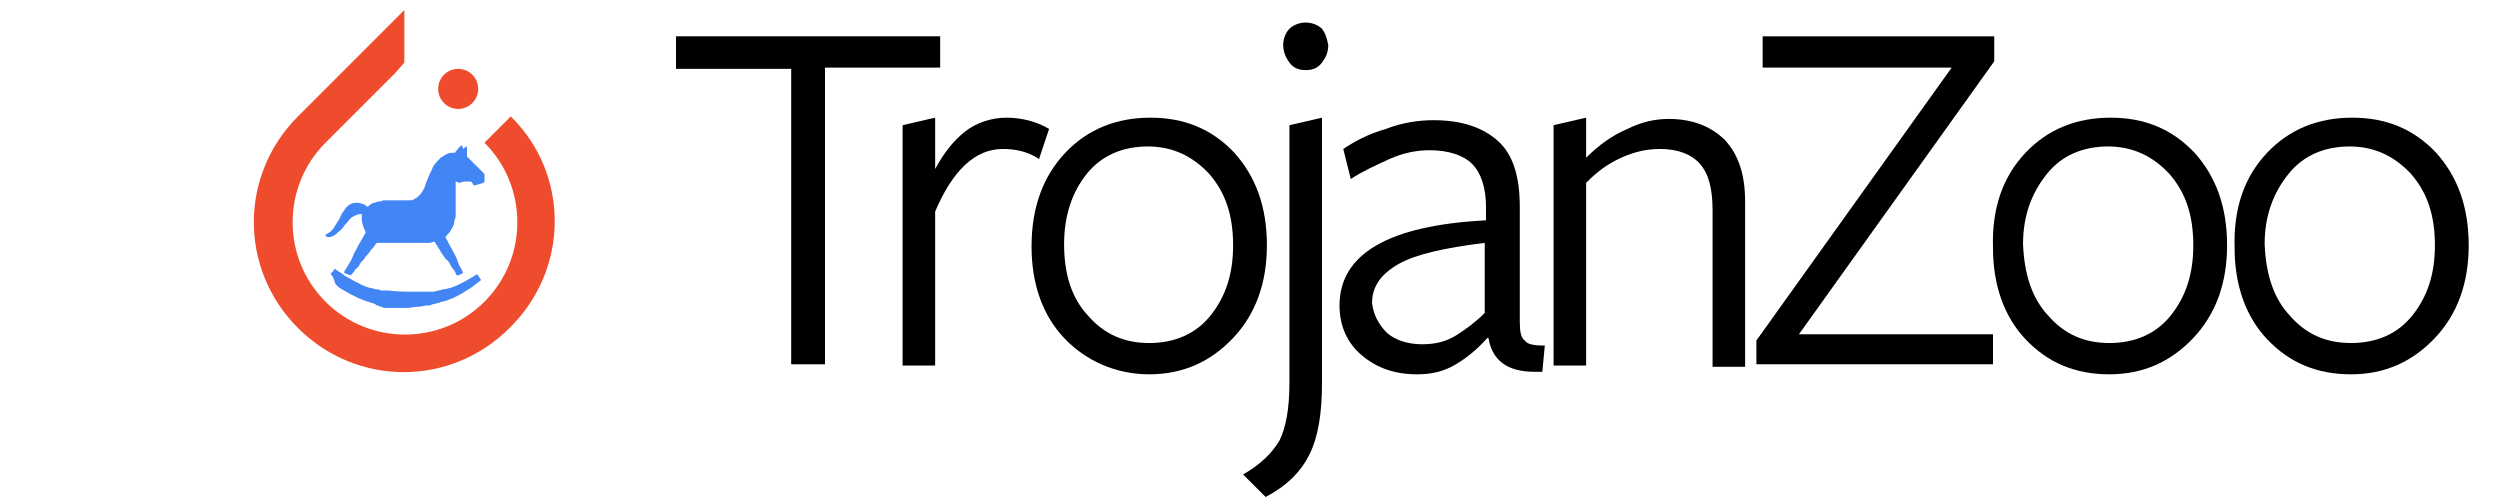
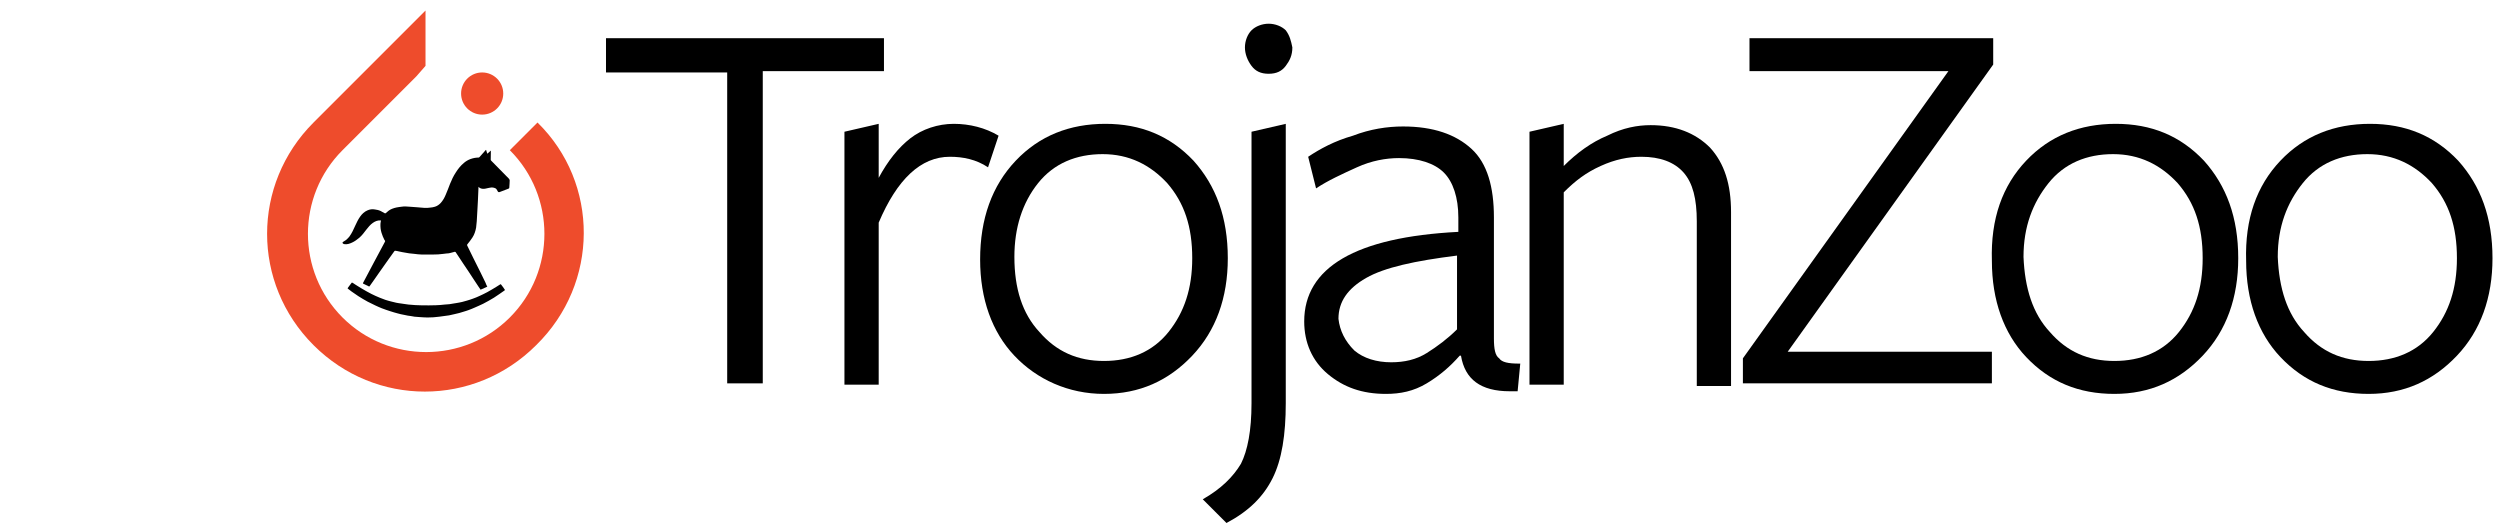
- <svg xmlns="http://www.w3.org/2000/svg" version="1.1" id="Layer_1" x="0px" y="0px" viewBox="0 0 199.7 40.2" enable-background="new 0 0 199.7 40.2" xml:space="preserve">
+ <svg xmlns="http://www.w3.org/2000/svg" version="1.1" id="Layer_1" x="0px" y="0px" viewBox="0 0 189.77 40.2" enable-background="new 0 0 189.77 40.2" xml:space="preserve">
  <g>
    <path fill="#EE4C2C" d="M40.8,9.3l-2.1,2.1c3.5,3.5,3.5,9.2,0,12.7s-9.2,3.5-12.7,0s-3.5-9.2,0-12.7l0,0l5.6-5.6L32.3,5l0,0V0.8   l-8.5,8.5c-4.7,4.7-4.7,12.2,0,16.9s12.2,4.7,16.9,0C45.5,21.5,45.5,13.9,40.8,9.3z" />
    <circle fill="#EE4C2C" cx="36.6" cy="7.1" r="1.6" />
  </g>
  <g enable-background="new    ">
-     <path d="M53.9,2.9h21.2v2.5h-9.2v23.7h-2.7V5.5h-9.2V2.9z" />
-     <path d="M72.1,10l2.6-0.6v4.1c0.7-1.3,1.5-2.3,2.4-3s2.1-1.1,3.3-1.1c1.2,0,2.4,0.3,3.4,0.9L83,12.7c-0.9-0.6-1.9-0.8-2.9-0.8   c-2.2,0-4,1.7-5.4,5v12.3h-2.6V10z" />
-     <path d="M85.1,12.2c1.8-1.9,4.1-2.8,6.8-2.8s4.9,0.9,6.7,2.8c1.7,1.9,2.6,4.3,2.6,7.4c0,3-0.9,5.5-2.7,7.4c-1.8,1.9-4,2.9-6.7,2.9   S86.7,28.8,85,27c-1.7-1.8-2.6-4.3-2.6-7.3C82.4,16.6,83.3,14.1,85.1,12.2z M86.9,25.2c1.3,1.5,2.9,2.2,4.9,2.2s3.7-0.7,4.9-2.2   c1.2-1.5,1.8-3.3,1.8-5.6c0-2.4-0.6-4.2-1.9-5.7c-1.3-1.4-2.9-2.2-4.9-2.2s-3.7,0.7-4.9,2.2S85,17.3,85,19.5   C85,21.9,85.6,23.8,86.9,25.2z" />
+     <path d="M45.9,2.9h21.2v2.5h-9.2v23.7h-2.7V5.5H46V2.9H45.9z" />
+     <path d="M64.1,10l2.6-0.6v4.1c0.7-1.3,1.5-2.3,2.4-3s2.1-1.1,3.3-1.1c1.2,0,2.4,0.3,3.4,0.9L75,12.7c-0.9-0.6-1.9-0.8-2.9-0.8   c-2.2,0-4,1.7-5.4,5v12.3h-2.6V10z" />
+     <path d="M77.1,12.2c1.8-1.9,4.1-2.8,6.8-2.8s4.9,0.9,6.7,2.8c1.7,1.9,2.6,4.3,2.6,7.4c0,3-0.9,5.5-2.7,7.4c-1.8,1.9-4,2.9-6.7,2.9   S78.7,28.8,77,27s-2.6-4.3-2.6-7.3C74.4,16.6,75.3,14.1,77.1,12.2z M78.9,25.2c1.3,1.5,2.9,2.2,4.9,2.2s3.7-0.7,4.9-2.2   c1.2-1.5,1.8-3.3,1.8-5.6c0-2.4-0.6-4.2-1.9-5.7c-1.3-1.4-2.9-2.2-4.9-2.2s-3.7,0.7-4.9,2.2S77,17.3,77,19.5   C77,21.9,77.6,23.8,78.9,25.2z" />
    <g>
-       <path d="M103,30.6c0,2.1-0.3,3.6-0.8,4.6c-0.6,1-1.5,1.9-2.9,2.7l1.8,1.8c1.7-0.9,2.8-2,3.5-3.4s1-3.3,1-5.7V9.4L103,10V30.6z" />
-       <path d="M105.6,2.3c-0.3-0.3-0.8-0.5-1.3-0.5s-1,0.2-1.3,0.5s-0.5,0.8-0.5,1.3c0,0.5,0.2,1,0.5,1.4c0.3,0.4,0.7,0.6,1.3,0.6    s1-0.2,1.3-0.6c0.3-0.4,0.5-0.8,0.5-1.4C106,3.1,105.9,2.7,105.6,2.3z" />
+       <path d="M95,30.6c0,2.1-0.3,3.6-0.8,4.6c-0.6,1-1.5,1.9-2.9,2.7l1.8,1.8c1.7-0.9,2.8-2,3.5-3.4s1-3.3,1-5.7V9.4L95,10V30.6z" />
+       <path d="M97.6,2.3c-0.3-0.3-0.8-0.5-1.3-0.5S95.3,2,95,2.3s-0.5,0.8-0.5,1.3s0.2,1,0.5,1.4s0.7,0.6,1.3,0.6s1-0.2,1.3-0.6    s0.5-0.8,0.5-1.4C98,3.1,97.9,2.7,97.6,2.3z" />
    </g>
-     <path d="M118.7,17.6v-1.1c0-1.5-0.4-2.7-1.1-3.4s-1.9-1.1-3.4-1.1c-1,0-2.1,0.2-3.2,0.7s-2.2,1-3.1,1.6l-0.6-2.4   c0.9-0.6,2-1.2,3.4-1.6c1.3-0.5,2.6-0.7,3.8-0.7c2.3,0,4,0.6,5.2,1.7s1.7,2.9,1.7,5.2v9.2c0,0.8,0.1,1.3,0.4,1.5   c0.2,0.3,0.7,0.4,1.5,0.4c0,0,0.1,0,0.1,0l-0.2,2.1c-0.2,0-0.4,0-0.6,0c-2.2,0-3.4-0.9-3.7-2.7h-0.1c-0.7,0.8-1.5,1.5-2.5,2.1   s-2,0.8-3.1,0.8c-1.8,0-3.2-0.5-4.4-1.5S107,26,107,24.4C107,20.3,110.9,18,118.7,17.6z M110.8,26.6c0.7,0.6,1.7,0.9,2.8,0.9   c1,0,1.9-0.2,2.7-0.7s1.6-1.1,2.3-1.8v-5.6c-3.2,0.4-5.5,0.9-6.9,1.7c-1.4,0.8-2.1,1.8-2.1,3.1C109.7,25.1,110.1,25.9,110.8,26.6z" />
-     <path d="M124.1,10l2.6-0.6v3.2c1-1,2.1-1.8,3.3-2.3c1.2-0.6,2.3-0.8,3.3-0.8c1.9,0,3.4,0.6,4.5,1.7c1.1,1.2,1.6,2.8,1.6,4.9v13.2   h-2.6V16.8c0-1.7-0.3-2.9-1-3.7c-0.7-0.8-1.8-1.2-3.2-1.2c-1,0-2,0.2-3.1,0.7s-1.9,1.1-2.8,2v14.6h-2.6V10z" />
-     <path d="M140.3,27.2l15.6-21.8h-15.1V2.9h18.5v2l-15.6,21.8h15.5v2.4h-18.9V27.2z" />
-     <path d="M161.8,12.2c1.8-1.9,4.1-2.8,6.8-2.8s4.9,0.9,6.7,2.8c1.7,1.9,2.6,4.3,2.6,7.4c0,3-0.9,5.5-2.7,7.4c-1.8,1.9-4,2.9-6.7,2.9   s-4.9-0.9-6.7-2.8c-1.7-1.8-2.6-4.3-2.6-7.3C159.1,16.6,160,14.1,161.8,12.2z M163.6,25.2c1.3,1.5,2.9,2.2,4.9,2.2s3.7-0.7,4.9-2.2   c1.2-1.5,1.8-3.3,1.8-5.6c0-2.4-0.6-4.2-1.9-5.7c-1.3-1.4-2.9-2.2-4.9-2.2s-3.7,0.7-4.9,2.2s-1.9,3.3-1.9,5.6   C161.7,21.9,162.3,23.8,163.6,25.2z" />
-     <path d="M181.1,12.2c1.8-1.9,4.1-2.8,6.8-2.8s4.9,0.9,6.7,2.8c1.7,1.9,2.6,4.3,2.6,7.4c0,3-0.9,5.5-2.7,7.4c-1.8,1.9-4,2.9-6.7,2.9   s-4.9-0.9-6.7-2.8c-1.7-1.8-2.6-4.3-2.6-7.3C178.4,16.6,179.3,14.1,181.1,12.2z M182.9,25.2c1.3,1.5,2.9,2.2,4.9,2.2   s3.7-0.7,4.9-2.2c1.2-1.5,1.8-3.3,1.8-5.6c0-2.4-0.6-4.2-1.9-5.7c-1.3-1.4-2.9-2.2-4.9-2.2s-3.7,0.7-4.9,2.2s-1.9,3.3-1.9,5.6   C181,21.9,181.6,23.8,182.9,25.2z" />
+     <path d="M110.7,17.6v-1.1c0-1.5-0.4-2.7-1.1-3.4s-1.9-1.1-3.4-1.1c-1,0-2.1,0.2-3.2,0.7s-2.2,1-3.1,1.6l-0.6-2.4   c0.9-0.6,2-1.2,3.4-1.6c1.3-0.5,2.6-0.7,3.8-0.7c2.3,0,4,0.6,5.2,1.7s1.7,2.9,1.7,5.2v9.2c0,0.8,0.1,1.3,0.4,1.5   c0.2,0.3,0.7,0.4,1.5,0.4h0.1l-0.2,2.1c-0.2,0-0.4,0-0.6,0c-2.2,0-3.4-0.9-3.7-2.7h-0.1c-0.7,0.8-1.5,1.5-2.5,2.1s-2,0.8-3.1,0.8   c-1.8,0-3.2-0.5-4.4-1.5S99,26,99,24.4C99,20.3,102.9,18,110.7,17.6z M102.8,26.6c0.7,0.6,1.7,0.9,2.8,0.9c1,0,1.9-0.2,2.7-0.7   s1.6-1.1,2.3-1.8v-5.6c-3.2,0.4-5.5,0.9-6.9,1.7c-1.4,0.8-2.1,1.8-2.1,3.1C101.7,25.1,102.1,25.9,102.8,26.6z" />
+     <path d="M116.1,10l2.6-0.6v3.2c1-1,2.1-1.8,3.3-2.3c1.2-0.6,2.3-0.8,3.3-0.8c1.9,0,3.4,0.6,4.5,1.7c1.1,1.2,1.6,2.8,1.6,4.9v13.2   h-2.6V16.8c0-1.7-0.3-2.9-1-3.7s-1.8-1.2-3.2-1.2c-1,0-2,0.2-3.1,0.7s-1.9,1.1-2.8,2v14.6h-2.6V10z" />
+     <path d="M132.3,27.2l15.6-21.8h-15.1V2.9h18.5v2l-15.6,21.8h15.5v2.4h-18.9V27.2z" />
+     <path d="M153.8,12.2c1.8-1.9,4.1-2.8,6.8-2.8s4.9,0.9,6.7,2.8c1.7,1.9,2.6,4.3,2.6,7.4c0,3-0.9,5.5-2.7,7.4s-4,2.9-6.7,2.9   s-4.9-0.9-6.7-2.8c-1.7-1.8-2.6-4.3-2.6-7.3C151.1,16.6,152,14.1,153.8,12.2z M155.6,25.2c1.3,1.5,2.9,2.2,4.9,2.2s3.7-0.7,4.9-2.2   s1.8-3.3,1.8-5.6c0-2.4-0.6-4.2-1.9-5.7c-1.3-1.4-2.9-2.2-4.9-2.2s-3.7,0.7-4.9,2.2s-1.9,3.3-1.9,5.6   C153.7,21.9,154.3,23.8,155.6,25.2z" />
+     <path d="M173.1,12.2c1.8-1.9,4.1-2.8,6.8-2.8s4.9,0.9,6.7,2.8c1.7,1.9,2.6,4.3,2.6,7.4c0,3-0.9,5.5-2.7,7.4s-4,2.9-6.7,2.9   s-4.9-0.9-6.7-2.8c-1.7-1.8-2.6-4.3-2.6-7.3C170.4,16.6,171.3,14.1,173.1,12.2z M174.9,25.2c1.3,1.5,2.9,2.2,4.9,2.2   s3.7-0.7,4.9-2.2s1.8-3.3,1.8-5.6c0-2.4-0.6-4.2-1.9-5.7c-1.3-1.4-2.9-2.2-4.9-2.2s-3.7,0.7-4.9,2.2s-1.9,3.3-1.9,5.6   C173,21.9,173.6,23.8,174.9,25.2z" />
  </g>
  <g>
-     <path fill="#4285F4" d="M37,21.8c-0.2,0.1-0.3,0.2-0.5,0.2c-0.1-0.1-0.1-0.1-0.1-0.2c-0.1-0.2-0.3-0.4-0.4-0.6   c-0.1-0.2-0.2-0.4-0.4-0.5c-0.1-0.2-0.3-0.4-0.4-0.6c-0.1-0.2-0.2-0.3-0.3-0.5c-0.1-0.1-0.1-0.2-0.2-0.3l0,0   c-0.1,0-0.3,0.1-0.4,0.1c-0.1,0-0.2,0-0.3,0s-0.2,0-0.2,0c-0.1,0-0.3,0-0.4,0c-0.1,0-0.3,0-0.4,0c-0.3,0-0.6,0-0.9,0   c-0.2,0-0.4,0-0.6,0c-0.1,0-0.3,0-0.4,0s-0.2,0-0.3,0c-0.1,0-0.2,0-0.2,0c-0.1,0-0.2,0-0.2,0c-0.1,0-0.1,0-0.2,0l0,0   c-0.1,0-0.1,0-0.2,0.1c-0.1,0.2-0.3,0.4-0.4,0.5c-0.1,0.2-0.2,0.3-0.4,0.5c-0.1,0.2-0.2,0.3-0.4,0.5c-0.1,0.2-0.2,0.4-0.4,0.5   c-0.1,0.2-0.2,0.3-0.4,0.5l0,0c-0.2-0.1-0.3-0.1-0.5-0.2c0,0,0,0,0-0.1c0.1-0.2,0.2-0.3,0.3-0.5c0.2-0.3,0.4-0.7,0.5-1   c0.2-0.3,0.3-0.6,0.5-0.9c0.1-0.2,0.3-0.5,0.4-0.7c0-0.1,0-0.1,0-0.1C29.1,18.3,29,18.1,29,18c-0.1-0.2-0.1-0.5-0.1-0.7   c0-0.1,0-0.2,0-0.2s0,0-0.1,0c-0.2,0-0.4,0.1-0.6,0.2s-0.3,0.3-0.5,0.5s-0.3,0.4-0.5,0.6c-0.2,0.1-0.3,0.3-0.5,0.4   s-0.4,0.2-0.6,0.1c0,0-0.1,0-0.1-0.1c0,0,0-0.1,0.1-0.1c0.1-0.1,0.2-0.1,0.3-0.2s0.1-0.1,0.2-0.2c0.2-0.3,0.3-0.5,0.5-0.8   c0.1-0.2,0.2-0.5,0.4-0.7c0.1-0.2,0.3-0.4,0.5-0.5s0.4-0.1,0.6-0.1s0.3,0.1,0.4,0.1s0.2,0.1,0.3,0.2h0.1c0.1-0.1,0.3-0.3,0.5-0.3   c0.1,0,0.2-0.1,0.3-0.1c0.1,0,0.3,0,0.4-0.1c0.2,0,0.4,0,0.6,0s0.4,0,0.5,0c0.2,0,0.4,0,0.6,0c0.1,0,0.3,0,0.4,0   c0.1,0,0.3,0,0.4-0.1c0.2-0.1,0.3-0.2,0.4-0.3c0.2-0.2,0.3-0.4,0.4-0.6c0.1-0.3,0.2-0.6,0.3-0.8c0.1-0.3,0.3-0.6,0.4-0.9   c0.2-0.3,0.4-0.5,0.6-0.7c0.2-0.1,0.3-0.2,0.5-0.3s0.4-0.1,0.6-0.1c0,0,0.1,0,0.1-0.1c0.2-0.2,0.3-0.4,0.5-0.5l0,0   c0,0.1,0.1,0.2,0.1,0.3c0.1-0.1,0.2-0.2,0.3-0.2c0,0,0,0,0,0.1c0,0.2,0,0.4,0,0.6v0.1c0.4,0.4,0.8,0.8,1.2,1.2   c0.1,0.1,0.1,0.1,0.2,0.2V14c0,0.2,0,0.4,0,0.5s-0.1,0.1-0.1,0.1c-0.2,0.1-0.4,0.1-0.6,0.2h-0.1c-0.1,0-0.1,0-0.1-0.1l-0.1-0.1   c0-0.1-0.1-0.1-0.2-0.1c-0.1,0-0.1,0-0.2,0c-0.1,0-0.2,0-0.2,0c-0.1,0-0.3,0.1-0.4,0.1c-0.1,0-0.2-0.1-0.3-0.1v0.1   c0,0.3,0,0.6,0,0.9c0,0.2,0,0.5,0,0.7c0,0.2,0,0.5,0,0.7c0,0.1,0,0.1,0,0.2c0,0.2,0,0.3-0.1,0.5c0,0.3-0.1,0.5-0.3,0.8   c-0.1,0.2-0.2,0.3-0.4,0.5V19c0.2,0.3,0.3,0.6,0.5,0.9c0.2,0.4,0.4,0.7,0.5,1.1C36.7,21.3,36.9,21.5,37,21.8   C36.9,21.6,36.9,21.7,37,21.8z" />
-     <path fill="#4285F4" d="M26.4,21.9c0.1-0.1,0.1-0.2,0.2-0.2c0-0.1,0.1-0.1,0.1-0.2c0,0,0,0,0.1,0c0.2,0.2,0.5,0.3,0.7,0.5   c0.2,0.1,0.5,0.3,0.7,0.4s0.4,0.2,0.6,0.3c0.1,0.1,0.3,0.1,0.4,0.2c0.1,0,0.3,0.1,0.4,0.1s0.3,0.1,0.4,0.1s0.3,0,0.4,0.1   c0.1,0,0.2,0,0.3,0c0.1,0,0.2,0,0.3,0c0.7,0.1,1.4,0.1,2.1,0.1c0.2,0,0.4,0,0.6,0c0.1,0,0.3,0,0.4,0c0.1,0,0.2,0,0.3,0s0.1,0,0.2,0   c0.2,0,0.3-0.1,0.5-0.1c0.1,0,0.2-0.1,0.4-0.1S35.8,23,36,23c0.2-0.1,0.3-0.1,0.5-0.2s0.4-0.2,0.6-0.3c0.2-0.1,0.5-0.3,0.7-0.4   c0.1-0.1,0.2-0.1,0.3-0.2l0,0c0.1,0.1,0.2,0.3,0.3,0.4c0,0,0,0,0,0.1c-0.3,0.2-0.5,0.4-0.8,0.6s-0.5,0.3-0.8,0.5   c-0.2,0.1-0.4,0.2-0.6,0.3c-0.2,0.1-0.3,0.1-0.5,0.2c-0.1,0-0.2,0.1-0.4,0.1c-0.1,0-0.2,0.1-0.3,0.1s-0.3,0.1-0.4,0.1   c-0.1,0-0.2,0.1-0.3,0.1s-0.1,0-0.2,0c-0.2,0-0.4,0.1-0.7,0.1s-0.6,0.1-0.9,0.1c-0.2,0-0.4,0-0.6,0c-0.1,0-0.3,0-0.4,0   s-0.2,0-0.3,0c-0.1,0-0.1,0-0.2,0s-0.2,0-0.2,0c-0.1,0-0.2,0-0.3-0.1c-0.1,0-0.2,0-0.3-0.1c-0.1,0-0.2,0-0.2-0.1   c-0.1,0-0.2-0.1-0.3-0.1c-0.1,0-0.2-0.1-0.3-0.1c-0.1,0-0.2-0.1-0.3-0.1c-0.2-0.1-0.3-0.1-0.5-0.2s-0.4-0.2-0.6-0.3   c-0.2-0.1-0.5-0.3-0.7-0.4s-0.3-0.2-0.5-0.4C26.6,22,26.5,22,26.4,21.9L26.4,21.9z" />
+     <path d="M36.99,21.76c-0.17,0.08-0.34,0.15-0.51,0.23c-0.05-0.07-0.1-0.15-0.15-0.22c-0.14-0.21-0.27-0.41-0.41-0.62   c-0.12-0.18-0.24-0.37-0.36-0.55c-0.13-0.2-0.27-0.41-0.41-0.61c-0.12-0.17-0.23-0.35-0.35-0.53c-0.07-0.11-0.14-0.22-0.22-0.33   c-0.01-0.01-0.03-0.02-0.05-0.02c-0.13,0.03-0.25,0.07-0.38,0.1c-0.08,0.02-0.17,0.03-0.25,0.03c-0.08,0.01-0.16,0.02-0.24,0.03   c-0.13,0.02-0.27,0.03-0.4,0.04c-0.13,0.01-0.25,0.01-0.38,0.01c-0.29,0-0.59,0-0.88,0c-0.18,0-0.37-0.03-0.55-0.05   c-0.13-0.01-0.26-0.02-0.39-0.04c-0.1-0.01-0.19-0.03-0.29-0.05c-0.08-0.01-0.15-0.02-0.23-0.04c-0.08-0.01-0.16-0.03-0.24-0.05   c-0.06-0.01-0.12-0.03-0.18-0.04c-0.01,0-0.02,0-0.03,0c-0.13-0.03-0.12-0.03-0.2,0.08c-0.12,0.18-0.25,0.35-0.38,0.53   c-0.12,0.17-0.24,0.34-0.36,0.51c-0.12,0.17-0.24,0.34-0.36,0.51c-0.13,0.18-0.25,0.36-0.37,0.53c-0.12,0.17-0.24,0.34-0.36,0.51   c-0.01,0.01-0.02,0.02-0.04,0.03c-0.15-0.08-0.3-0.15-0.45-0.22c-0.03-0.01-0.02-0.04-0.01-0.06c0.09-0.16,0.18-0.33,0.26-0.49   c0.18-0.34,0.36-0.68,0.54-1.02c0.15-0.29,0.31-0.57,0.46-0.86c0.13-0.25,0.26-0.5,0.4-0.75c0.04-0.07-0.01-0.1-0.04-0.14   c-0.09-0.17-0.16-0.35-0.22-0.54c-0.07-0.22-0.09-0.45-0.08-0.69c0-0.08,0.03-0.16,0.04-0.24c-0.02,0-0.04-0.01-0.05-0.01   c-0.21-0.01-0.4,0.07-0.57,0.19c-0.2,0.14-0.35,0.33-0.5,0.52c-0.16,0.21-0.32,0.43-0.53,0.61c-0.17,0.14-0.34,0.27-0.54,0.36   c-0.19,0.09-0.39,0.16-0.61,0.12c-0.04-0.01-0.09-0.04-0.11-0.07c-0.03-0.05,0.01-0.09,0.05-0.11c0.08-0.06,0.18-0.1,0.25-0.17   s0.15-0.14,0.21-0.22c0.19-0.26,0.32-0.55,0.45-0.84c0.11-0.24,0.22-0.47,0.37-0.68c0.14-0.2,0.32-0.37,0.55-0.47   c0.18-0.08,0.37-0.11,0.57-0.07c0.15,0.02,0.3,0.05,0.44,0.12c0.1,0.05,0.19,0.1,0.29,0.16c0.04,0.03,0.06,0.03,0.1-0.01   c0.14-0.13,0.29-0.25,0.47-0.32c0.11-0.04,0.22-0.08,0.33-0.1c0.13-0.03,0.27-0.04,0.4-0.06c0.19-0.03,0.39-0.02,0.58,0   c0.18,0.02,0.36,0.03,0.55,0.04c0.2,0.02,0.4,0.04,0.6,0.05c0.14,0.01,0.28,0,0.42-0.02c0.13-0.01,0.26-0.03,0.38-0.07   c0.17-0.05,0.32-0.16,0.44-0.29c0.16-0.18,0.28-0.39,0.37-0.61c0.12-0.27,0.22-0.55,0.33-0.83c0.12-0.3,0.26-0.6,0.44-0.87   c0.17-0.27,0.36-0.51,0.61-0.72c0.15-0.13,0.32-0.23,0.51-0.3c0.2-0.07,0.4-0.11,0.61-0.11c0.03,0,0.06-0.03,0.08-0.05   c0.16-0.17,0.31-0.35,0.47-0.53c0.01,0,0.01,0,0.02,0c0.03,0.09,0.05,0.19,0.09,0.29c0.1-0.08,0.18-0.16,0.27-0.24   c0,0.03,0,0.05,0,0.07c0,0.21-0.01,0.41-0.01,0.62c0,0.02,0.01,0.05,0.03,0.07c0.4,0.4,0.8,0.81,1.19,1.21   c0.06,0.06,0.13,0.12,0.18,0.19c0.02,0.03,0.04,0.07,0.04,0.1c0,0.18-0.02,0.37-0.03,0.55c0,0.07-0.06,0.08-0.11,0.1   c-0.18,0.07-0.37,0.14-0.55,0.21c-0.03,0.01-0.05,0.02-0.08,0.03c-0.06,0.02-0.11,0-0.14-0.06c-0.03-0.05-0.05-0.1-0.08-0.14   c-0.04-0.07-0.11-0.1-0.18-0.12c-0.06-0.02-0.13-0.03-0.2-0.03c-0.08,0-0.17,0.03-0.25,0.04c-0.15,0.03-0.29,0.08-0.44,0.06   c-0.11-0.01-0.22-0.05-0.31-0.15c0,0.03,0,0.05,0,0.07c-0.01,0.31-0.03,0.62-0.04,0.93c-0.01,0.24-0.02,0.49-0.04,0.73   c-0.01,0.23-0.03,0.47-0.04,0.7c0,0.06-0.01,0.12-0.01,0.18c-0.02,0.16-0.03,0.33-0.05,0.49c-0.05,0.27-0.13,0.52-0.28,0.75   c-0.11,0.18-0.25,0.34-0.38,0.51c-0.03,0.04-0.04,0.06-0.01,0.11c0.15,0.3,0.3,0.61,0.45,0.92c0.18,0.36,0.36,0.72,0.54,1.08   c0.13,0.27,0.27,0.54,0.4,0.82C36.9,21.59,36.94,21.67,36.99,21.76z" />
+     <path d="M26.39,21.87c0.06-0.08,0.11-0.16,0.17-0.23c0.04-0.06,0.08-0.11,0.13-0.17c0.02-0.03,0.03-0.03,0.06-0.01   c0.24,0.15,0.48,0.31,0.72,0.45c0.24,0.14,0.48,0.28,0.72,0.4c0.21,0.11,0.43,0.2,0.64,0.29c0.14,0.06,0.28,0.11,0.42,0.16   c0.14,0.05,0.28,0.08,0.42,0.12c0.14,0.04,0.27,0.07,0.41,0.1c0.13,0.03,0.25,0.04,0.38,0.06c0.09,0.02,0.18,0.03,0.27,0.04   c0.1,0.01,0.19,0.03,0.29,0.04c0.69,0.07,1.38,0.07,2.07,0.05c0.22,0,0.43-0.03,0.65-0.05c0.13-0.01,0.25-0.02,0.38-0.03   c0.1-0.01,0.2-0.03,0.3-0.05c0.06-0.01,0.13-0.02,0.19-0.03c0.16-0.03,0.32-0.05,0.47-0.09c0.12-0.03,0.24-0.07,0.36-0.1   c0.16-0.05,0.31-0.09,0.46-0.15c0.17-0.06,0.34-0.13,0.51-0.21c0.19-0.09,0.39-0.18,0.57-0.28c0.24-0.13,0.47-0.27,0.7-0.41   c0.1-0.06,0.2-0.13,0.3-0.19c0.01-0.01,0.04,0,0.05,0.01c0.1,0.13,0.2,0.26,0.29,0.4c0.01,0.01,0,0.04-0.01,0.05   c-0.27,0.19-0.54,0.38-0.82,0.56c-0.27,0.16-0.54,0.32-0.82,0.46c-0.21,0.11-0.43,0.19-0.64,0.29c-0.15,0.07-0.31,0.13-0.47,0.19   c-0.12,0.05-0.25,0.08-0.37,0.12c-0.11,0.03-0.22,0.07-0.33,0.1c-0.13,0.03-0.25,0.06-0.38,0.09c-0.11,0.03-0.21,0.05-0.31,0.07   c-0.06,0.01-0.11,0.03-0.17,0.03c-0.22,0.03-0.44,0.06-0.66,0.09c-0.29,0.04-0.59,0.06-0.89,0.06c-0.2,0-0.4-0.02-0.59-0.03   c-0.13-0.01-0.26-0.02-0.39-0.03c-0.1-0.01-0.19-0.03-0.29-0.05c-0.07-0.01-0.15-0.02-0.22-0.03c-0.08-0.01-0.16-0.03-0.24-0.05   c-0.1-0.02-0.2-0.04-0.3-0.06c-0.09-0.02-0.18-0.04-0.27-0.07c-0.08-0.02-0.17-0.05-0.25-0.07c-0.11-0.03-0.21-0.07-0.32-0.1   c-0.09-0.03-0.18-0.06-0.27-0.09c-0.11-0.04-0.22-0.08-0.33-0.12c-0.16-0.07-0.32-0.13-0.48-0.21c-0.2-0.09-0.4-0.19-0.59-0.29   c-0.24-0.13-0.47-0.27-0.71-0.42c-0.17-0.11-0.34-0.23-0.51-0.35c-0.1-0.07-0.2-0.15-0.3-0.23C26.4,21.88,26.4,21.88,26.39,21.87z" />
  </g>
</svg>
